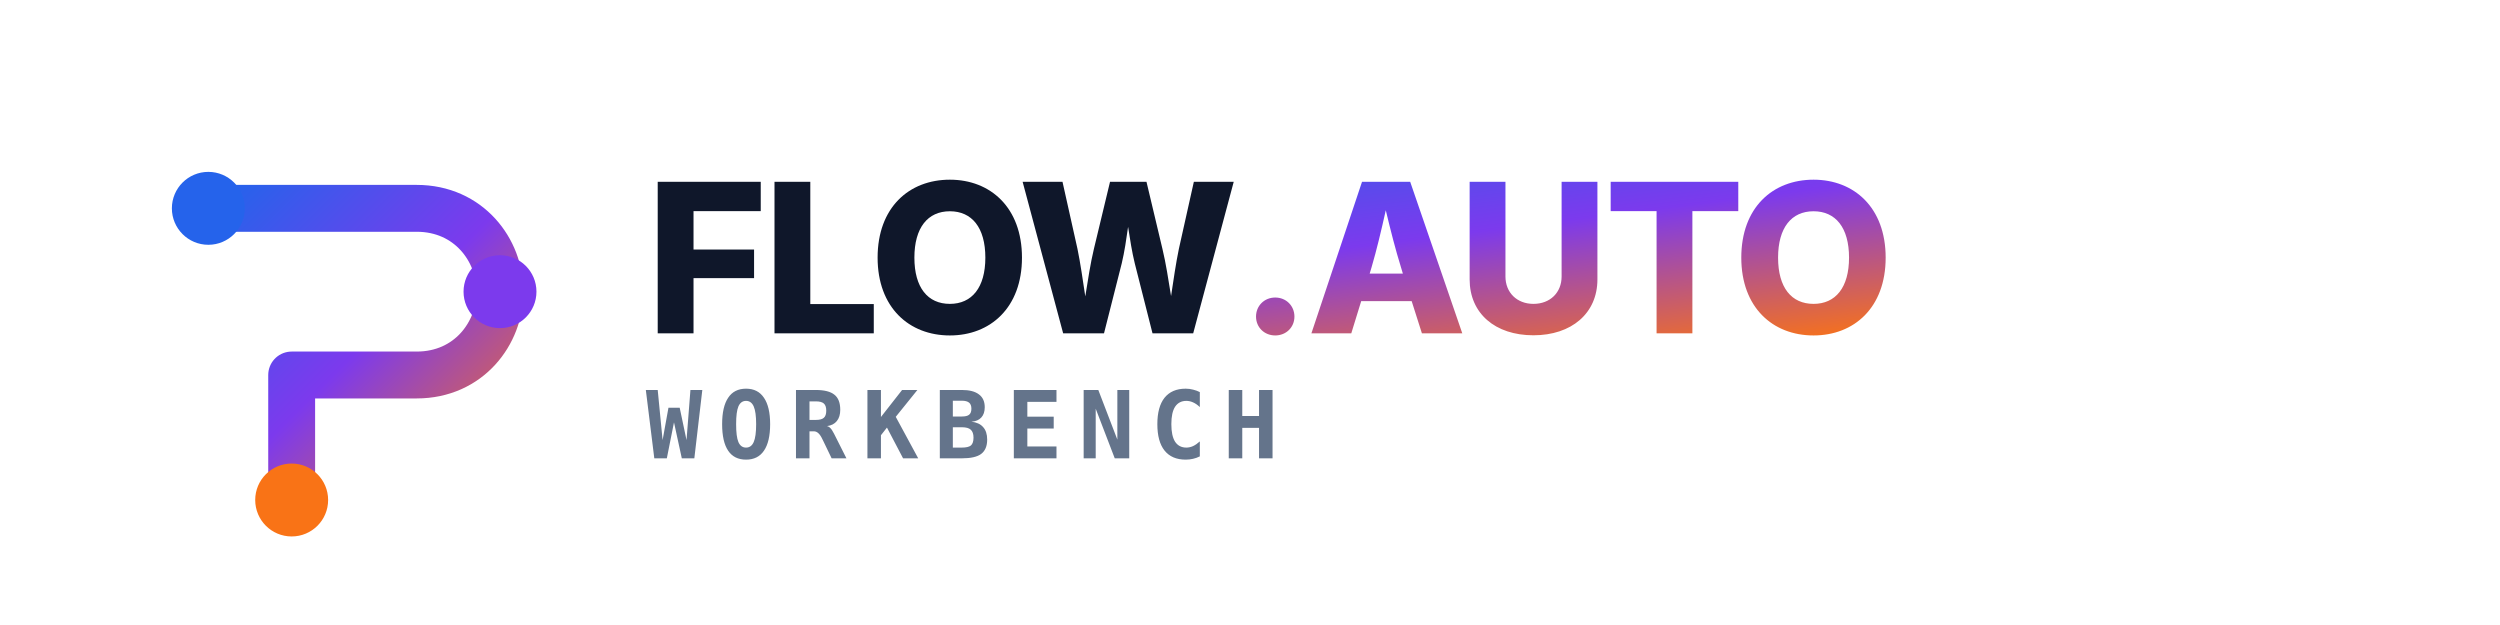
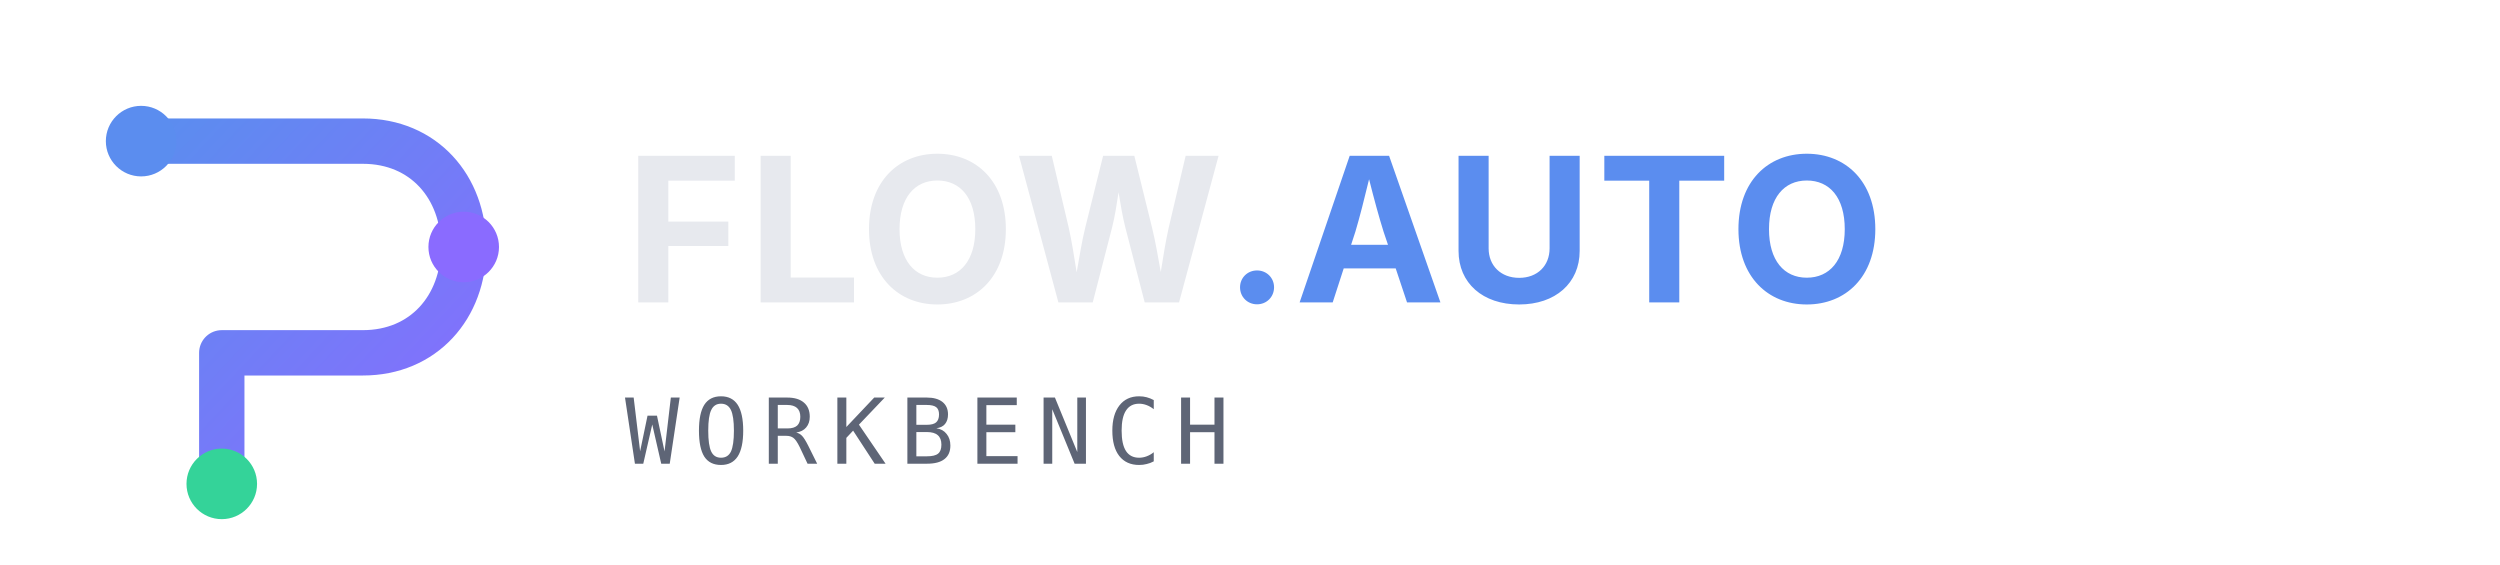
- <svg xmlns="http://www.w3.org/2000/svg" viewBox="0 0 240 60" width="100%" height="100%">
+ <svg xmlns="http://www.w3.org/2000/svg" viewBox="0 0 248 56" fill="none" role="img" aria-label="Flow Auto WorkBench">
  <defs>
-     <linearGradient id="flow-grad" x1="0%" y1="0%" x2="100%" y2="100%">
-       <stop offset="0%" stop-color="#2563EB" />
-       <stop offset="50%" stop-color="#7C3AED" />
-       <stop offset="100%" stop-color="#F97316" />
+     <linearGradient id="g" x1="0" y1="0" x2="1" y2="1">
+       <stop offset="0%" stop-color="#5B8DEF" />
+       <stop offset="100%" stop-color="#8A6BFF" />
    </linearGradient>
  </defs>
-   <g transform="translate(10, 10)">
-     <path d="M10 10 H30 C35 10 38 14 38 18 C38 22 35 26 30 26 H18 V38" fill="none" stroke="url(#flow-grad)" stroke-width="4.5" stroke-linecap="round" stroke-linejoin="round" />
-     <path d="M18 18 H28" fill="none" stroke="url(#flow-grad)" stroke-width="4.5" stroke-linecap="round" />
-     <circle cx="10" cy="10" r="3.5" fill="#2563EB" />
-     <circle cx="38" cy="18" r="3.5" fill="#7C3AED" />
-     <circle cx="18" cy="38" r="3.5" fill="#F97316" />
+   <g transform="translate(4, 6)">
+     <path d="M10 8 H32 C38 8 42 12.5 42 18.5 C42 24.5 38 29 32 29 H18 V42" stroke="url(#g)" stroke-width="4.5" stroke-linecap="round" stroke-linejoin="round" />
+     <path d="M18 18.5 H30" stroke="url(#g)" stroke-width="4.5" stroke-linecap="round" />
+     <circle cx="10" cy="8" r="3.5" fill="#5B8DEF" />
+     <circle cx="42" cy="18.5" r="3.5" fill="#8A6BFF" />
+     <circle cx="18" cy="42" r="3.5" fill="#34D399" />
  </g>
-   <text x="62" y="32" font-family="Inter, system-ui, sans-serif" font-weight="800" font-size="20" fill="#0F172A" letter-spacing="-0.5">
-     FLOW<tspan fill="url(#flow-grad)">.AUTO</tspan>
+   <text x="62" y="30" fill="#E7E9EE" font-family="system-ui, -apple-system, 'Segoe UI', sans-serif" font-size="20" font-weight="700" letter-spacing="0.4">FLOW<tspan fill="#5B8DEF">.AUTO</tspan>
  </text>
-   <text x="62" y="44" font-family="JetBrains Mono, monospace" font-weight="600" font-size="9" fill="#64748B" letter-spacing="1.5">
-     WORKBENCH
-   </text>
+   <text x="62" y="46" fill="#5E6576" font-family="ui-monospace, 'SF Mono', Menlo, monospace" font-size="9" font-weight="500" letter-spacing="1.4">WORKBENCH</text>
</svg>
